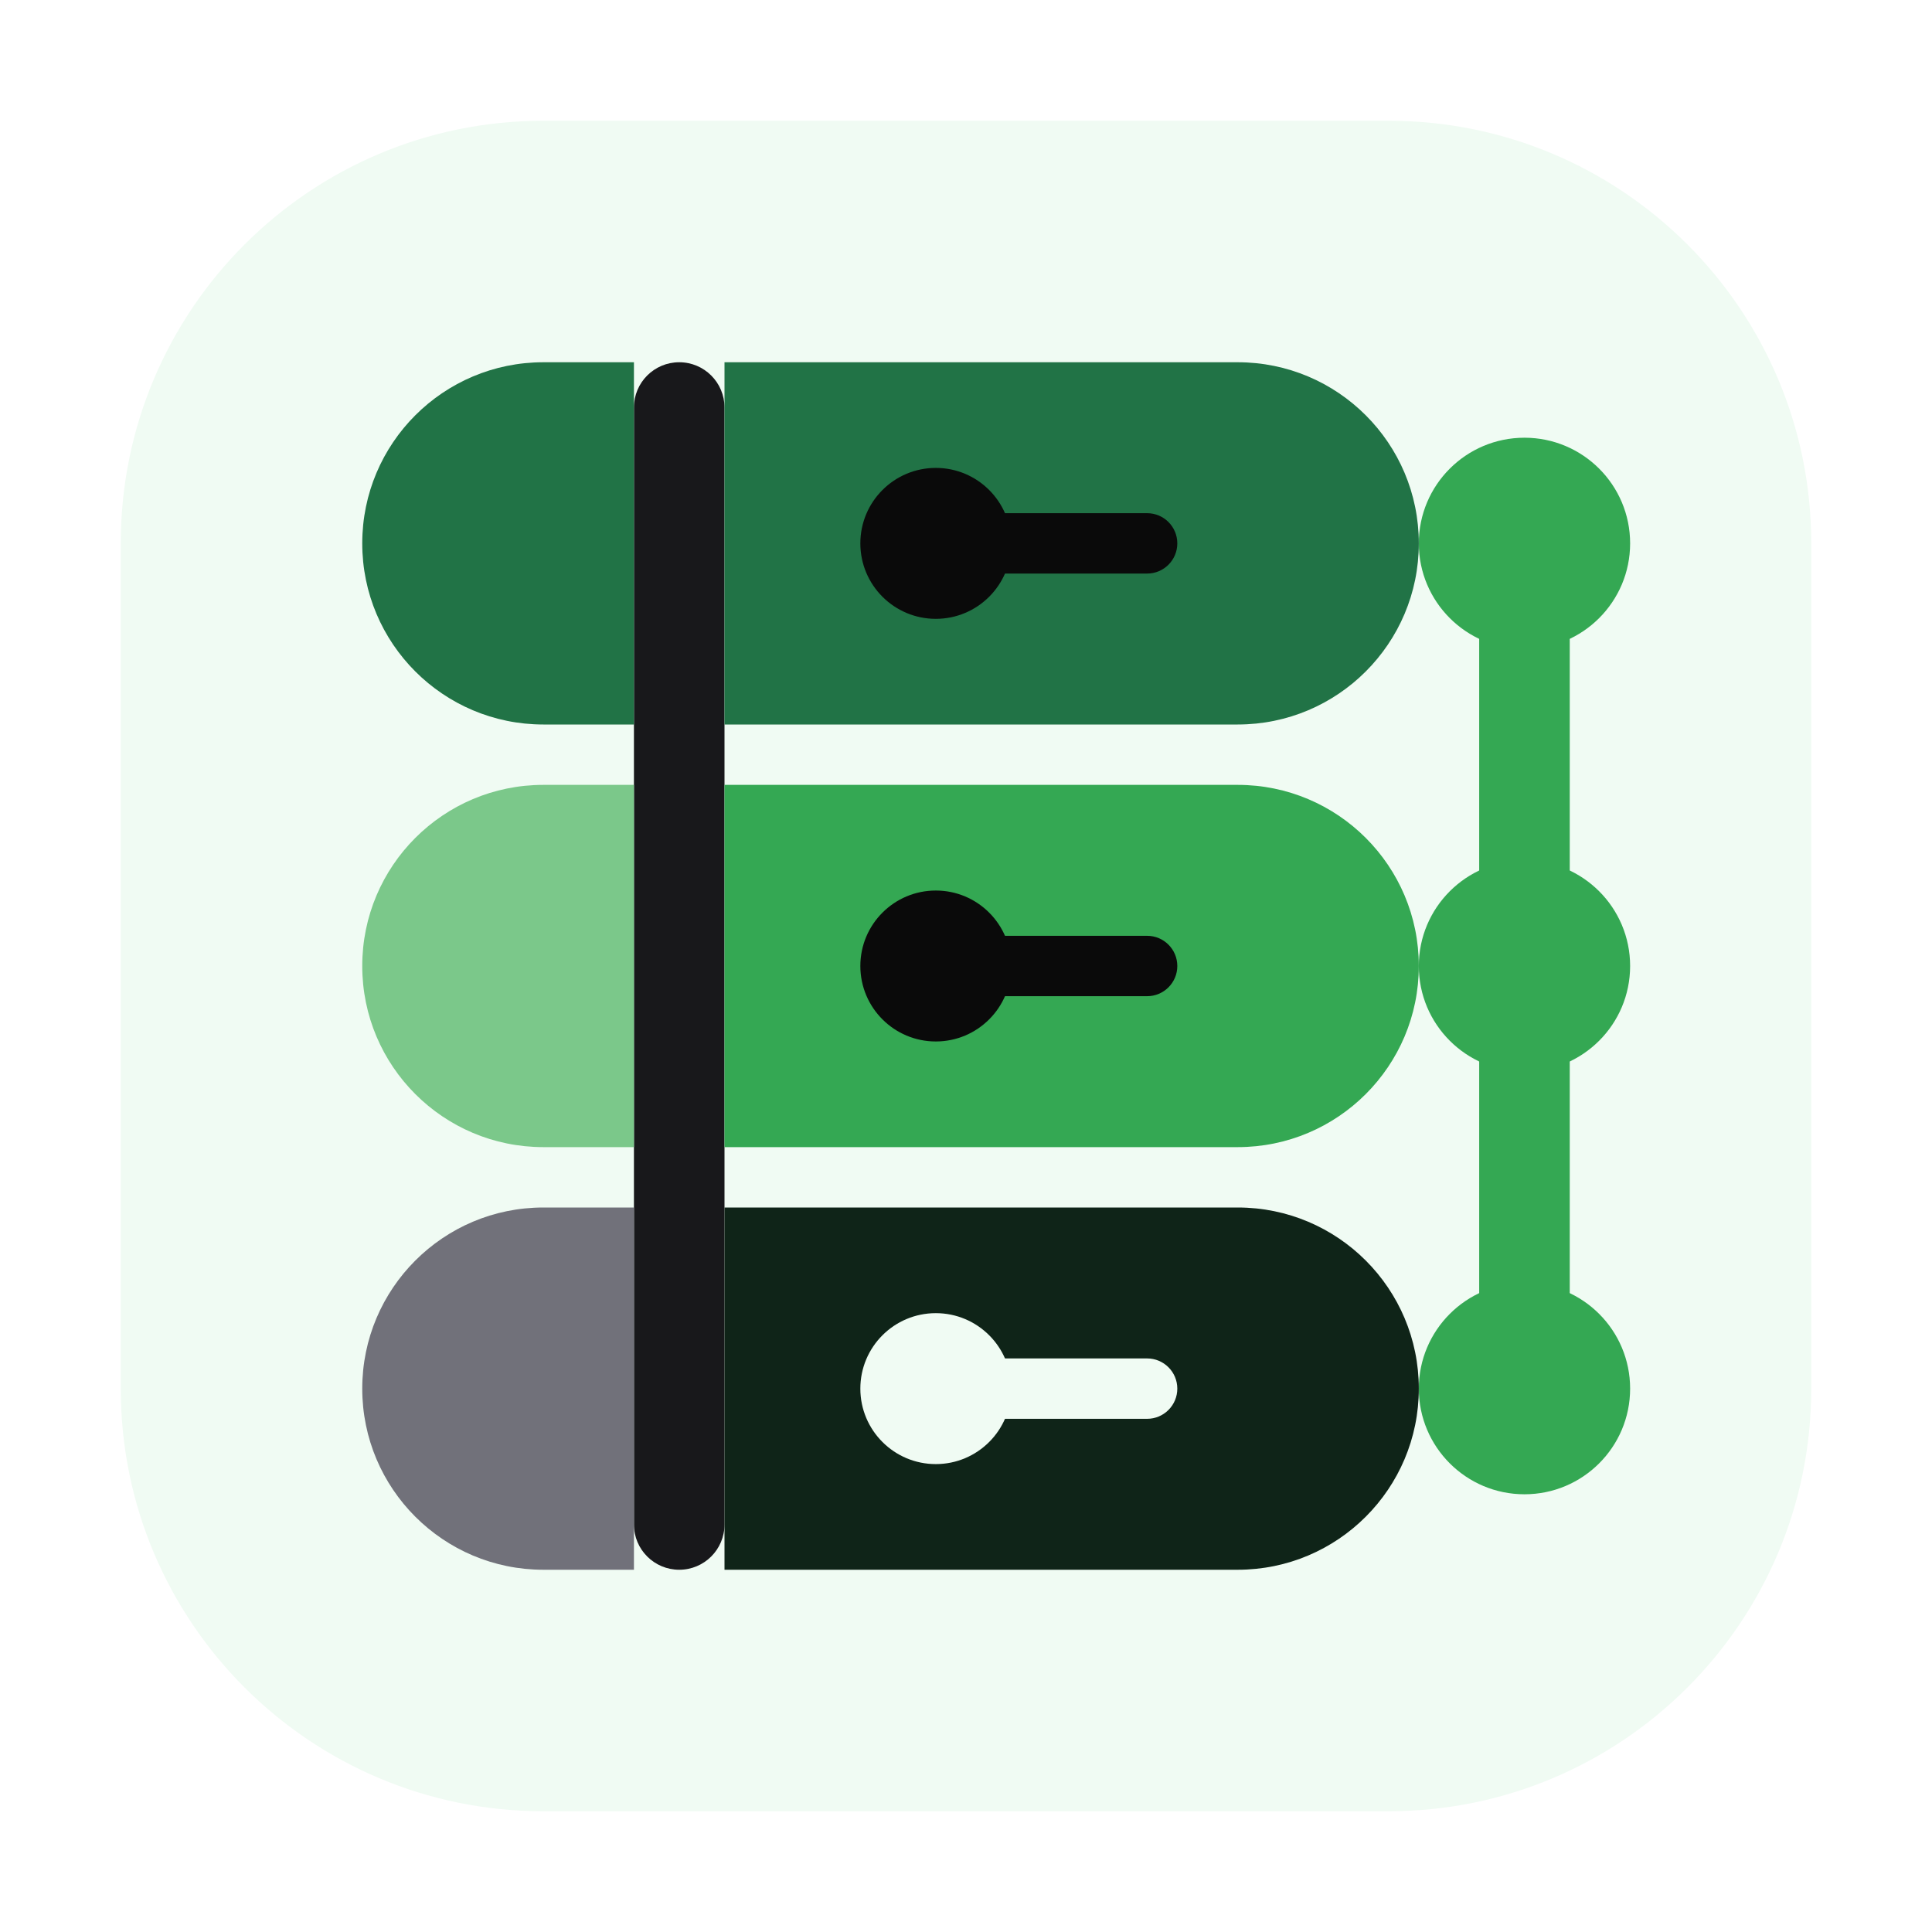
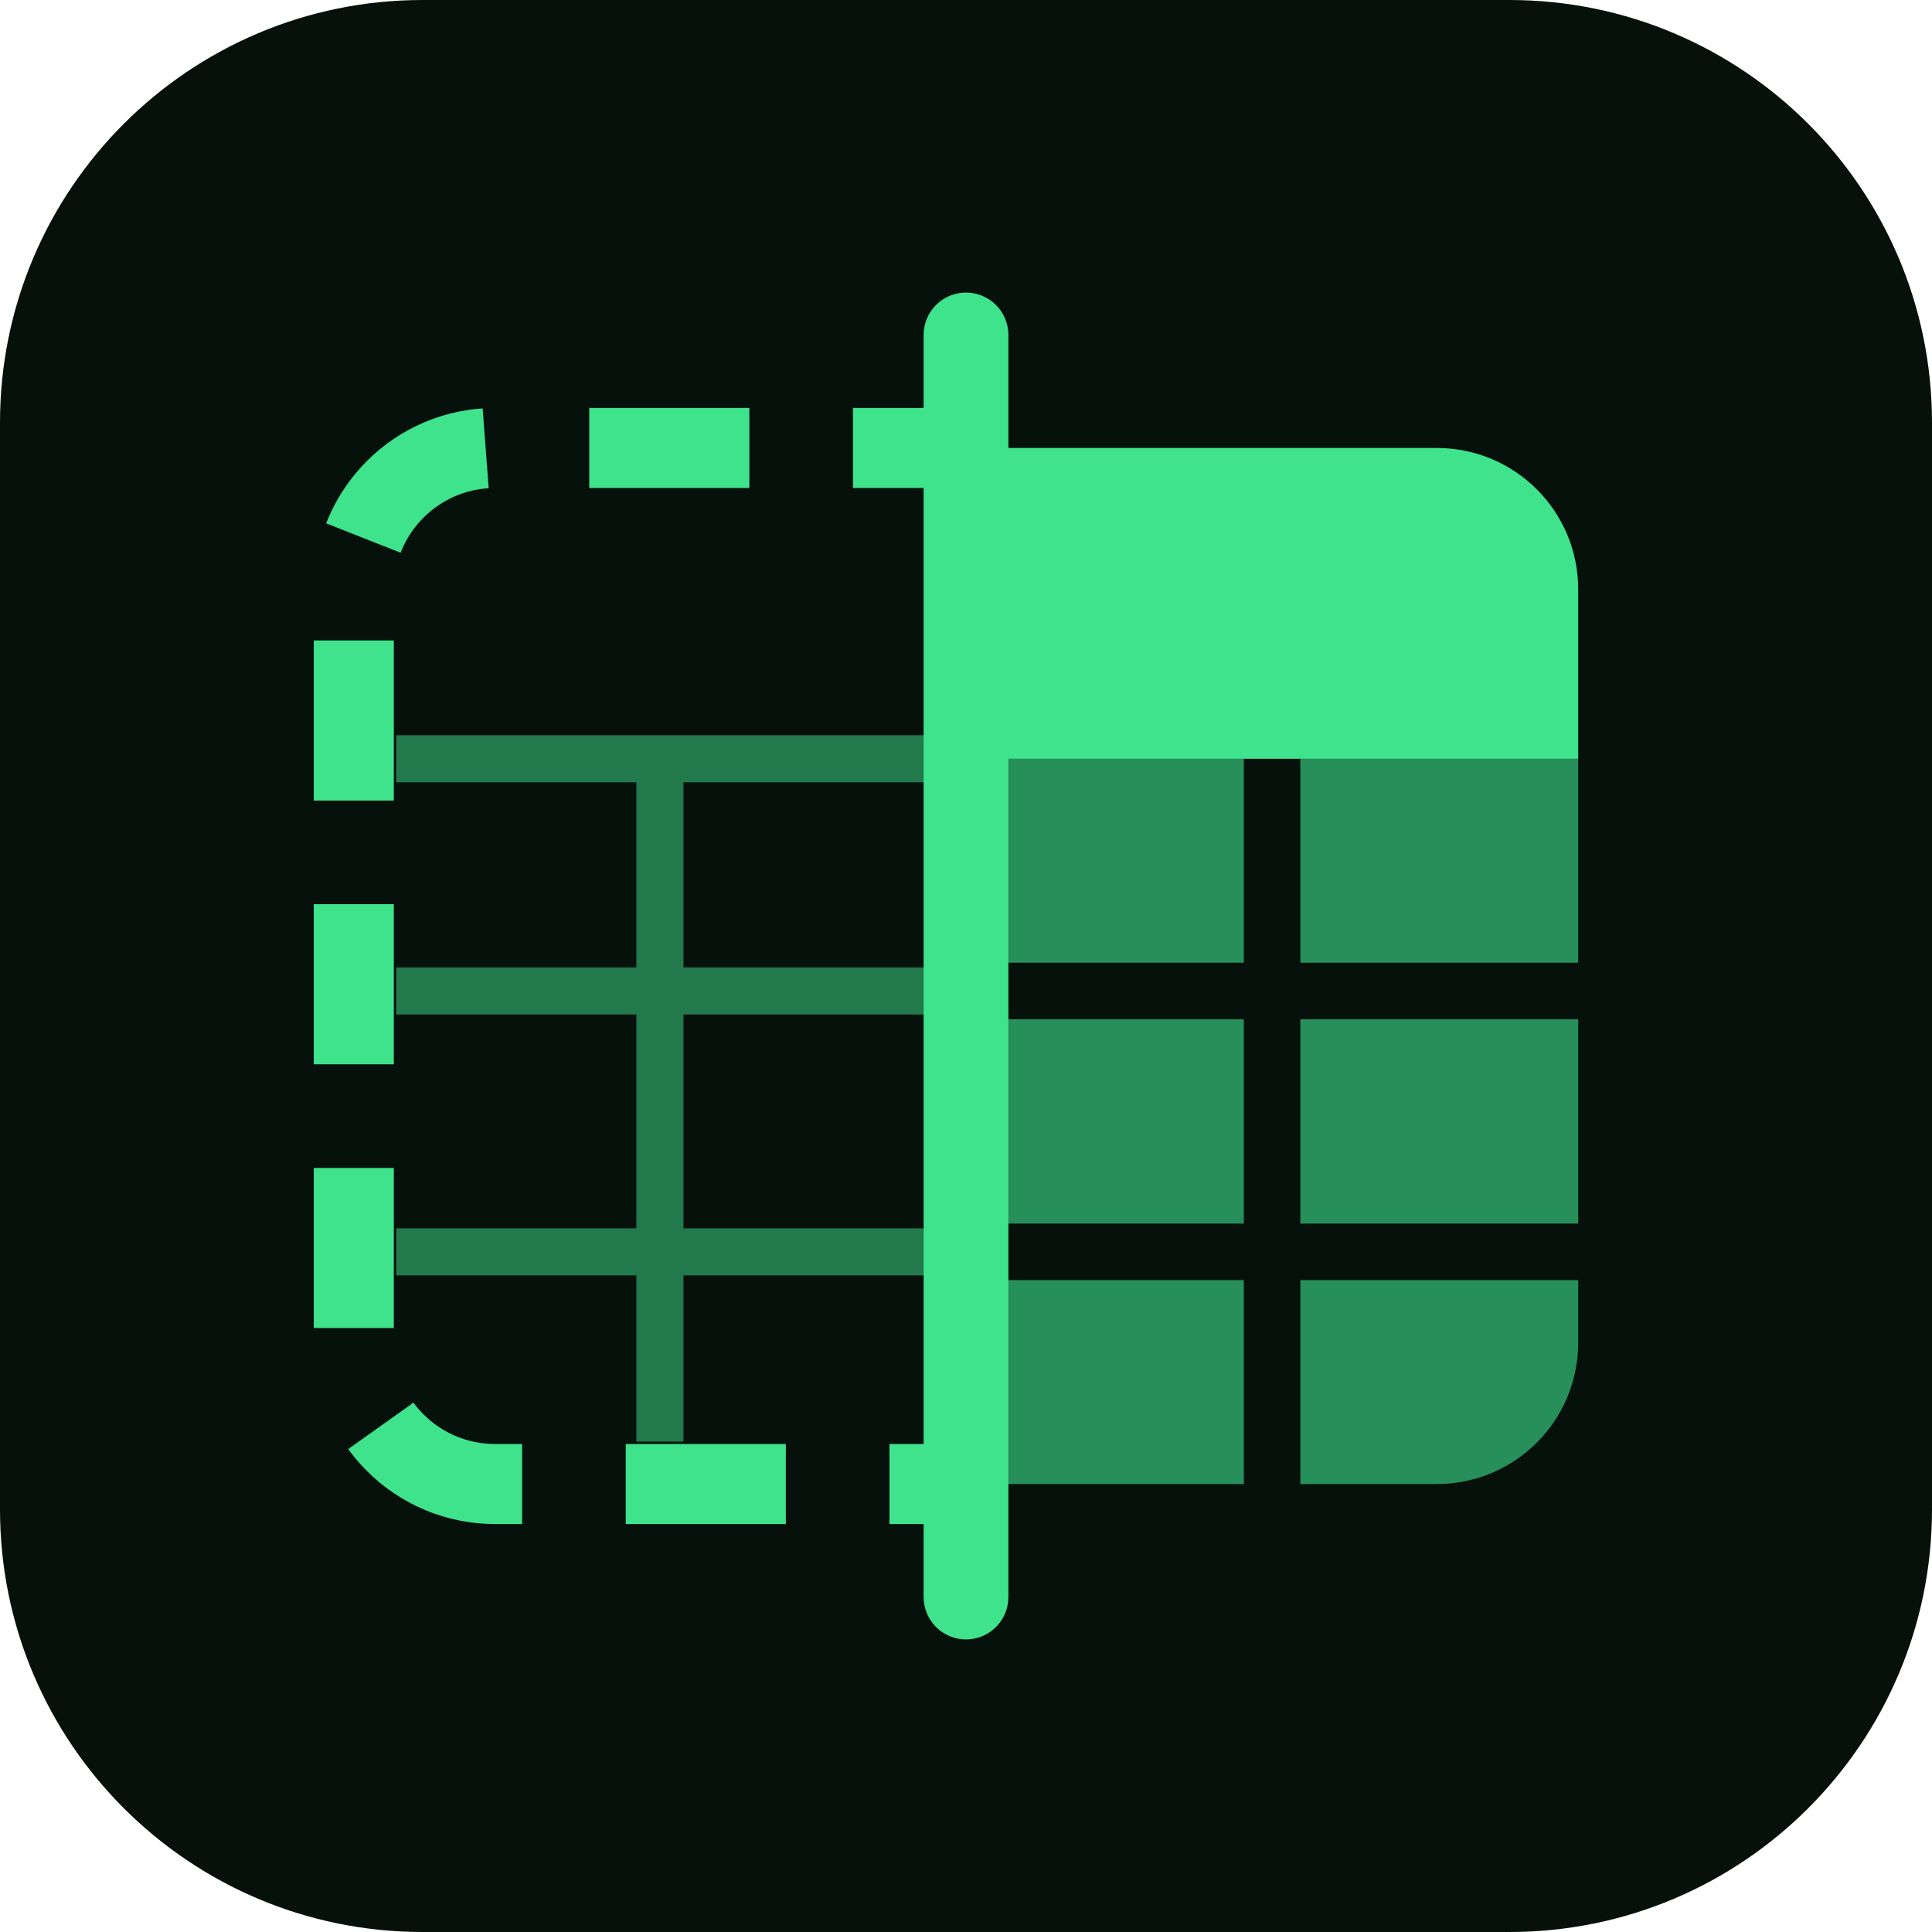
- <svg xmlns="http://www.w3.org/2000/svg" width="64" height="64" viewBox="0 0 64 64" fill="none">
-   <rect x="4" y="4" width="56" height="56" rx="14" fill="#F0FBF3" />
-   <rect x="21" y="12" width="3" height="40" rx="1.5" fill="#18181B" />
-   <path d="M12 18C12 14.686 14.686 12 18 12H21V24H18C14.686 24 12 21.314 12 18Z" fill="#217346" />
-   <path d="M24 12H41C44.314 12 47 14.686 47 18C47 21.314 44.314 24 41 24H24V12Z" fill="#217346" />
-   <circle cx="31" cy="18" r="2.5" fill="#0A0A0A" />
-   <rect x="31" y="17" width="8" height="2" rx="1" fill="#0A0A0A" />
-   <path d="M12 32C12 28.686 14.686 26 18 26H21V38H18C14.686 38 12 35.314 12 32Z" fill="#7BC88A" />
-   <path d="M24 26H41C44.314 26 47 28.686 47 32C47 35.314 44.314 38 41 38H24V26Z" fill="#34A853" />
-   <circle cx="31" cy="32" r="2.5" fill="#0A0A0A" />
-   <rect x="31" y="31" width="8" height="2" rx="1" fill="#0A0A0A" />
-   <path d="M12 46C12 42.686 14.686 40 18 40H21V52H18C14.686 52 12 49.314 12 46Z" fill="#71717A" />
-   <path d="M24 40H41C44.314 40 47 42.686 47 46C47 49.314 44.314 52 41 52H24V40Z" fill="#0F2418" />
-   <circle cx="31" cy="46" r="2.5" fill="#F0FBF3" />
-   <rect x="31" y="45" width="8" height="2" rx="1" fill="#F0FBF3" />
-   <rect x="49" y="16" width="3" height="30" rx="1.5" fill="#34A853" />
-   <circle cx="50.5" cy="18" r="3.5" fill="#34A853" />
-   <circle cx="50.5" cy="32" r="3.5" fill="#34A853" />
-   <circle cx="50.5" cy="46" r="3.5" fill="#34A853" />
+ <svg xmlns="http://www.w3.org/2000/svg" width="64" height="64" viewBox="0 0 32 32" fill="none" role="img" aria-label="typed-xlsx">
+   <rect width="32" height="32" rx="7.0" fill="#06110c" />
+   <g transform="translate(3.52 3.52) scale(0.78)">
+     <path d="M16 5H6a3 3 0 0 0-3 3v16a3 3 0 0 0 3 3h10" fill="none" stroke="#3ee38c" stroke-width="1.7" stroke-dasharray="3.4 2.2" stroke-dashoffset="1" />
+     <path d="M3.9 11.6H16 M3.9 16.53H16 M3.9 22.07H16 M9.5 11.6V26.1" fill="none" stroke="#3ee38c" stroke-width="1" stroke-opacity=".5" />
+     <path d="M16 5h10a3 3 0 0 1 3 3v3.6H16z" fill="#3ee38c" />
+     <path d="M16.0 11.6H21.9V15.93H16.0zM23.1 11.6H29.0V15.93H23.1zM16.0 17.13H21.9V21.47H16.0zM23.1 17.13H29.0V21.47H23.1zM16.0 22.67H21.9V27.0H16.0zM23.1 22.67H29.0V24.00a3 3 0 0 1-3 3H23.1z" fill="#3ee38c" fill-opacity=".6" />
+     <path d="M16 2.6v26.8" stroke="#3ee38c" stroke-width="1.8" stroke-linecap="round" />
+   </g>
</svg>
